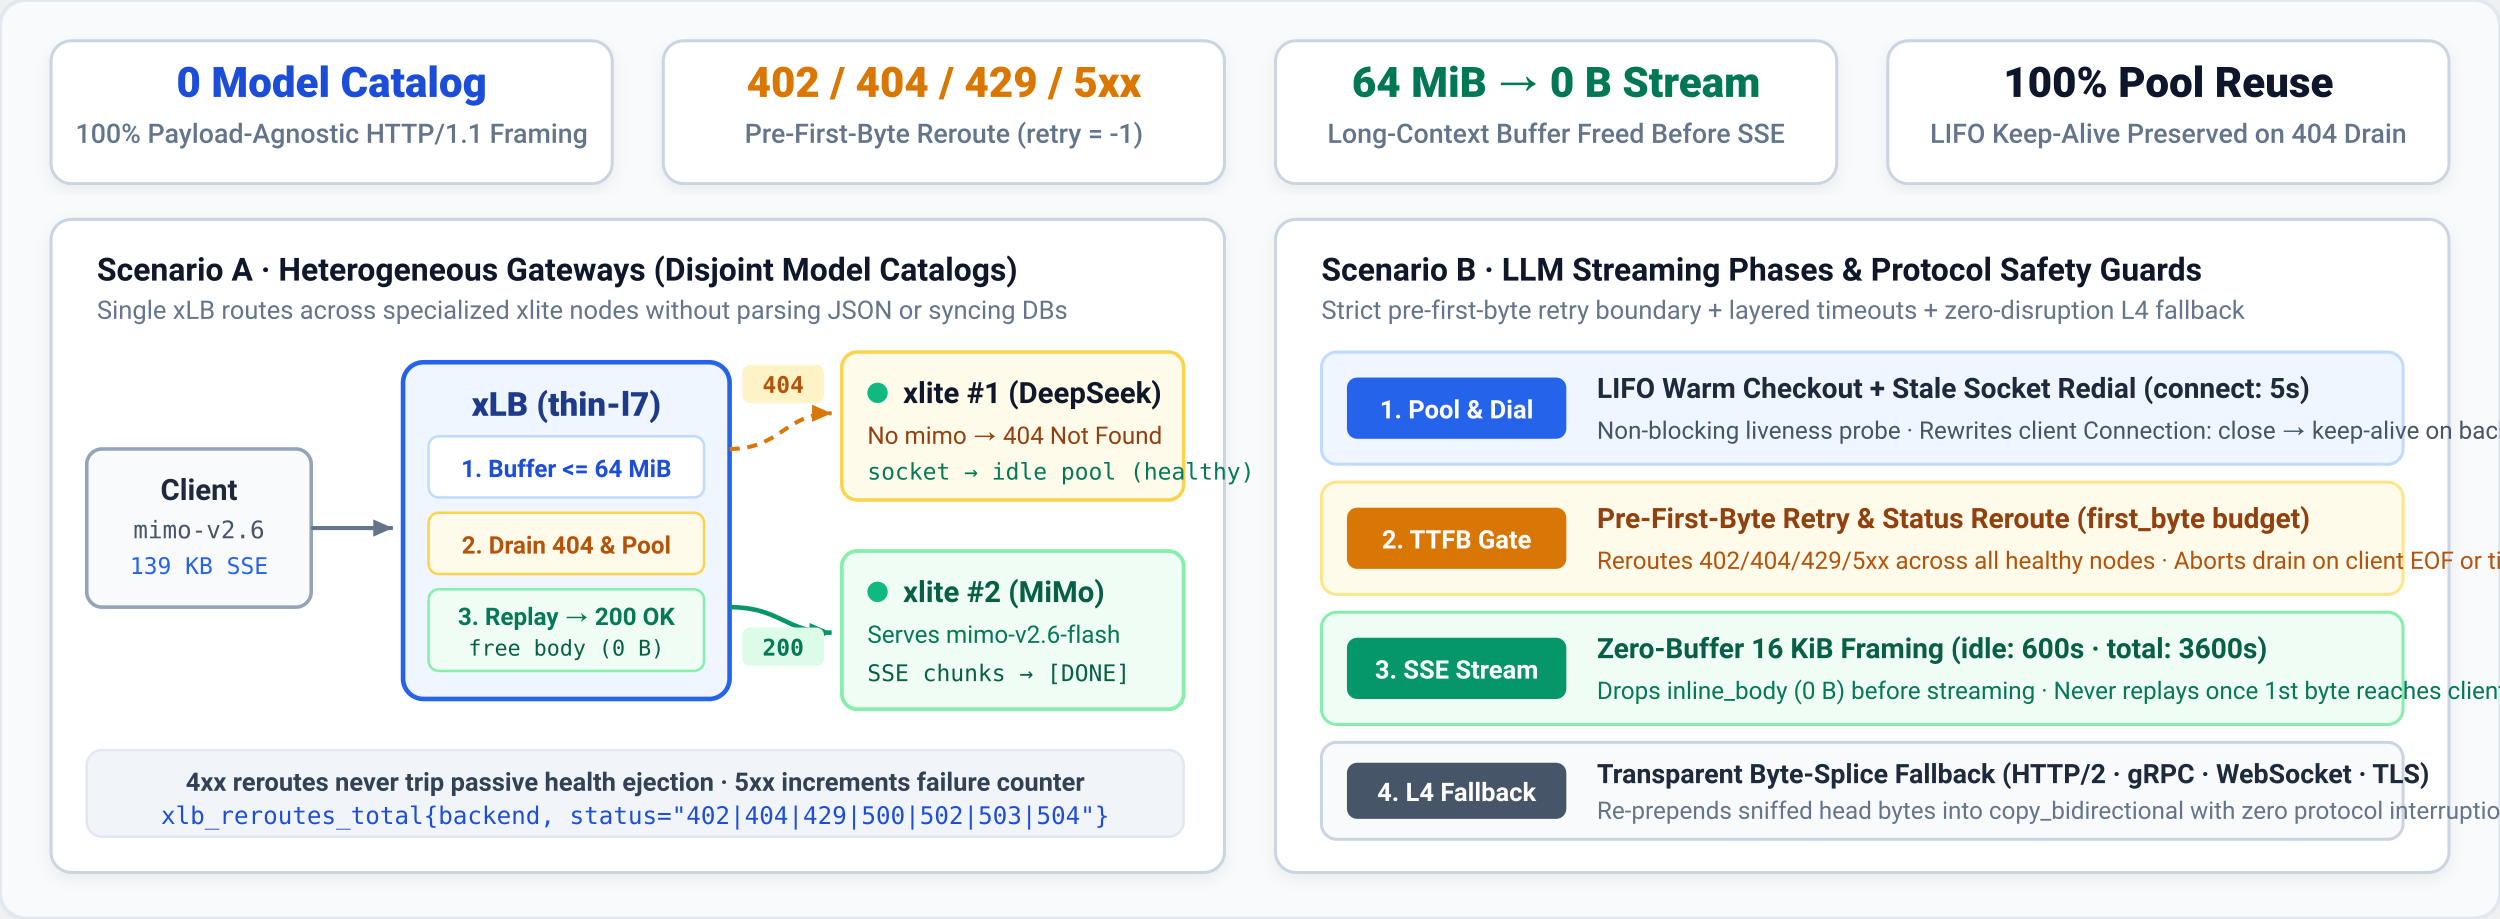
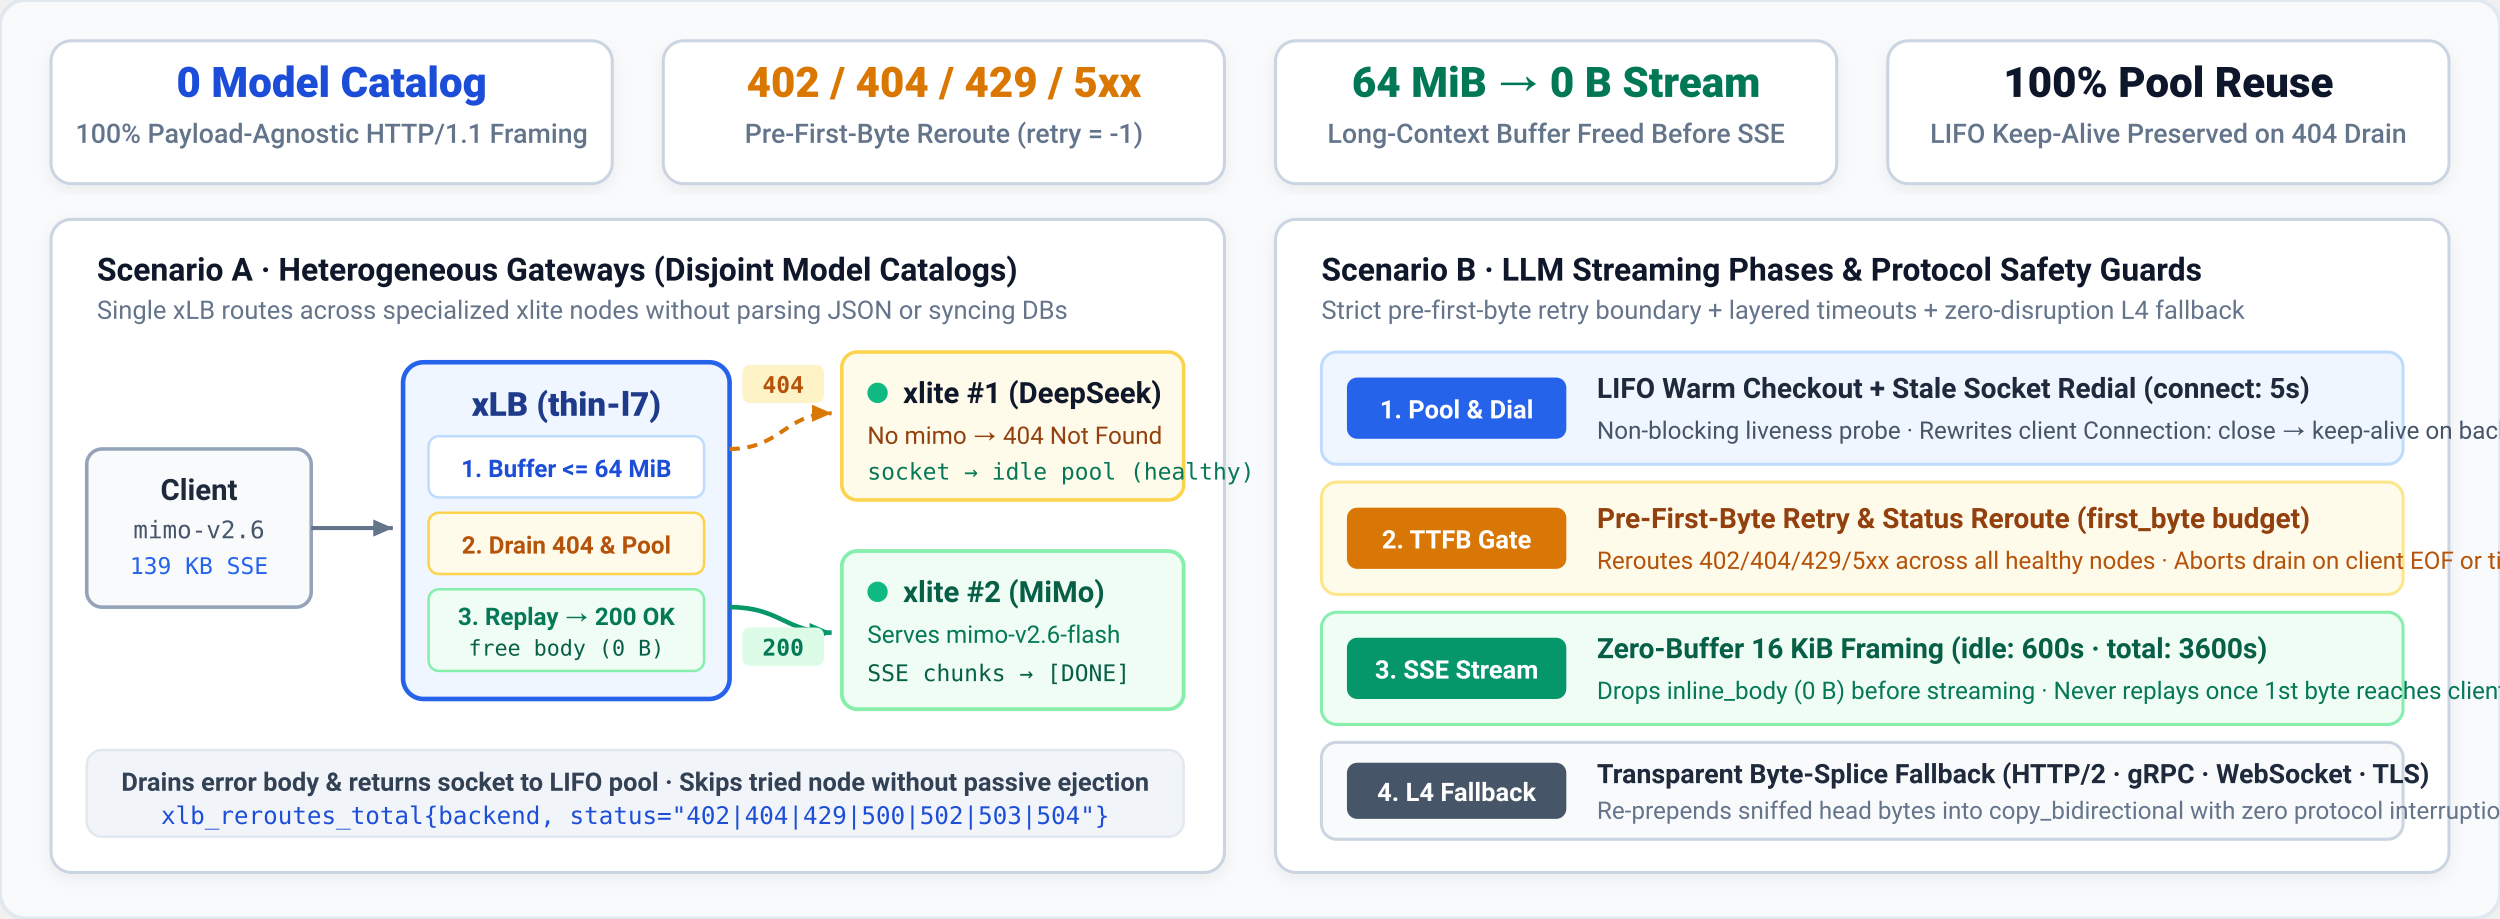
<svg xmlns="http://www.w3.org/2000/svg" viewBox="0 0 980 360" width="100%" height="auto" font-family="-apple-system, BlinkMacSystemFont, 'Segoe UI', Roboto, Helvetica, Arial, sans-serif">
  <defs>
    <marker id="arrow-slate" viewBox="0 0 10 10" refX="8" refY="5" markerWidth="6" markerHeight="6" orient="auto-start-reverse">
      <path d="M 0 1.5 L 8 5 L 0 8.5 z" fill="#64748B" />
    </marker>
    <marker id="arrow-blue" viewBox="0 0 10 10" refX="8" refY="5" markerWidth="6" markerHeight="6" orient="auto-start-reverse">
      <path d="M 0 1.5 L 8 5 L 0 8.5 z" fill="#2563EB" />
    </marker>
    <marker id="arrow-amber" viewBox="0 0 10 10" refX="8" refY="5" markerWidth="6" markerHeight="6" orient="auto-start-reverse">
      <path d="M 0 1.5 L 8 5 L 0 8.5 z" fill="#D97706" />
    </marker>
    <marker id="arrow-emerald" viewBox="0 0 10 10" refX="8" refY="5" markerWidth="6" markerHeight="6" orient="auto-start-reverse">
      <path d="M 0 1.5 L 8 5 L 0 8.5 z" fill="#059669" />
    </marker>
    <filter id="shadow" x="-4%" y="-4%" width="108%" height="112%">
      <feDropShadow dx="0" dy="2" stdDeviation="3" flood-color="#0F172A" flood-opacity="0.06" />
    </filter>
  </defs>
  <rect x="0" y="0" width="980" height="360" rx="10" fill="#F8FAFC" stroke="#E2E8F0" stroke-width="1.5" />
  <g filter="url(#shadow)">
    <rect x="20" y="16" width="220" height="56" rx="8" fill="#FFFFFF" stroke="#CBD5E1" stroke-width="1.2" />
    <text x="130" y="38" text-anchor="middle" font-size="16.5" font-weight="800" fill="#1D4ED8">0 Model Catalog</text>
    <text x="130" y="56" text-anchor="middle" font-size="10.5" font-weight="500" fill="#64748B">100% Payload-Agnostic HTTP/1.1 Framing</text>
    <rect x="260" y="16" width="220" height="56" rx="8" fill="#FFFFFF" stroke="#CBD5E1" stroke-width="1.2" />
    <text x="370" y="38" text-anchor="middle" font-size="16.5" font-weight="800" fill="#D97706">402 / 404 / 429 / 5xx</text>
    <text x="370" y="56" text-anchor="middle" font-size="10.5" font-weight="500" fill="#64748B">Pre-First-Byte Reroute (retry = -1)</text>
    <rect x="500" y="16" width="220" height="56" rx="8" fill="#FFFFFF" stroke="#CBD5E1" stroke-width="1.2" />
    <text x="610" y="38" text-anchor="middle" font-size="16.5" font-weight="800" fill="#047857">64 MiB → 0 B Stream</text>
    <text x="610" y="56" text-anchor="middle" font-size="10.5" font-weight="500" fill="#64748B">Long-Context Buffer Freed Before SSE</text>
    <rect x="740" y="16" width="220" height="56" rx="8" fill="#FFFFFF" stroke="#CBD5E1" stroke-width="1.2" />
    <text x="850" y="38" text-anchor="middle" font-size="16.5" font-weight="800" fill="#0F172A">100% Pool Reuse</text>
    <text x="850" y="56" text-anchor="middle" font-size="10.5" font-weight="500" fill="#64748B">LIFO Keep-Alive Preserved on 404 Drain</text>
  </g>
  <g filter="url(#shadow)">
    <rect x="20" y="86" width="460" height="256" rx="8" fill="#FFFFFF" stroke="#CBD5E1" stroke-width="1.2" />
  </g>
  <text x="38" y="110" font-size="12.5" font-weight="700" fill="#0F172A">Scenario A · Heterogeneous Gateways (Disjoint Model Catalogs)</text>
  <text x="38" y="125" font-size="10" fill="#64748B">Single xLB routes across specialized xlite nodes without parsing JSON or syncing DBs</text>
  <rect x="34" y="176" width="88" height="62" rx="6" fill="#F8FAFC" stroke="#94A3B8" stroke-width="1.4" />
  <text x="78" y="196" text-anchor="middle" font-size="11.5" font-weight="700" fill="#1E293B">Client</text>
  <text x="78" y="211" text-anchor="middle" font-size="9.5" font-family="ui-monospace, SFMono-Regular, Menlo, monospace" fill="#475569">mimo-v2.6</text>
  <text x="78" y="225" text-anchor="middle" font-size="9" font-family="ui-monospace, SFMono-Regular, Menlo, monospace" fill="#2563EB">139 KB SSE</text>
  <path d="M 122 207 L 154 207" fill="none" stroke="#64748B" stroke-width="1.6" marker-end="url(#arrow-slate)" />
  <rect x="158" y="142" width="128" height="132" rx="8" fill="#EFF6FF" stroke="#2563EB" stroke-width="1.8" />
  <text x="222" y="163" text-anchor="middle" font-size="13" font-weight="800" fill="#1E3A8A">xLB (thin-l7)</text>
  <rect x="168" y="171" width="108" height="24" rx="4" fill="#FFFFFF" stroke="#BFDBFE" stroke-width="1" />
  <text x="222" y="187" text-anchor="middle" font-size="9.5" font-weight="600" fill="#1D4ED8">1. Buffer &lt;= 64 MiB</text>
  <rect x="168" y="201" width="108" height="24" rx="4" fill="#FFFBEB" stroke="#FCD34D" stroke-width="1" />
  <text x="222" y="217" text-anchor="middle" font-size="9.5" font-weight="600" fill="#B45309">2. Drain 404 &amp; Pool</text>
  <rect x="168" y="231" width="108" height="32" rx="4" fill="#F0FDF4" stroke="#86EFAC" stroke-width="1" />
  <text x="222" y="245" text-anchor="middle" font-size="9.5" font-weight="600" fill="#047857">3. Replay → 200 OK</text>
  <text x="222" y="257" text-anchor="middle" font-size="8.5" font-family="ui-monospace, SFMono-Regular, Menlo, monospace" fill="#065F46">free body (0 B)</text>
  <path d="M 286 176 C 306 176, 308 162, 326 162" fill="none" stroke="#D97706" stroke-width="1.6" stroke-dasharray="4 3" marker-end="url(#arrow-amber)" />
  <rect x="291" y="143" width="32" height="15" rx="3" fill="#FEF3C7" />
  <text x="307" y="154" text-anchor="middle" font-size="9" font-weight="700" font-family="ui-monospace, SFMono-Regular, Menlo, monospace" fill="#B45309">404</text>
  <rect x="330" y="138" width="134" height="58" rx="6" fill="#FFFBEB" stroke="#FCD34D" stroke-width="1.4" />
  <circle cx="344" cy="154" r="4" fill="#10B981" />
  <text x="354" y="158" font-size="11.5" font-weight="700" fill="#0F172A">xlite #1 (DeepSeek)</text>
  <text x="340" y="174" font-size="9.5" fill="#92400E">No mimo → 404 Not Found</text>
  <text x="340" y="188" font-size="9" font-family="ui-monospace, SFMono-Regular, Menlo, monospace" fill="#047857">socket → idle pool (healthy)</text>
  <path d="M 286 238 C 306 238, 308 248, 326 248" fill="none" stroke="#059669" stroke-width="1.8" marker-end="url(#arrow-emerald)" />
  <rect x="291" y="246" width="32" height="15" rx="3" fill="#DCFCE7" />
  <text x="307" y="257" text-anchor="middle" font-size="9" font-weight="700" font-family="ui-monospace, SFMono-Regular, Menlo, monospace" fill="#047857">200</text>
  <rect x="330" y="216" width="134" height="62" rx="6" fill="#F0FDF4" stroke="#86EFAC" stroke-width="1.5" />
  <circle cx="344" cy="232" r="4" fill="#10B981" />
  <text x="354" y="236" font-size="11.5" font-weight="700" fill="#065F46">xlite #2 (MiMo)</text>
  <text x="340" y="252" font-size="9.5" fill="#047857">Serves mimo-v2.6-flash</text>
  <text x="340" y="267" font-size="9" font-family="ui-monospace, SFMono-Regular, Menlo, monospace" fill="#065F46">SSE chunks → [DONE]</text>
  <rect x="34" y="294" width="430" height="34" rx="6" fill="#F1F5F9" stroke="#E2E8F0" stroke-width="1" />
-   <text x="249" y="310" text-anchor="middle" font-size="10" font-weight="600" fill="#334155">4xx reroutes never trip passive health ejection · 5xx increments failure counter</text>
+   <text x="249" y="310" text-anchor="middle" font-size="10" font-weight="600" fill="#334155">Drains error body &amp; returns socket to LIFO pool · Skips tried node without passive ejection</text>
  <text x="249" y="323" text-anchor="middle" font-size="9.5" font-family="ui-monospace, SFMono-Regular, Menlo, monospace" fill="#1D4ED8">xlb_reroutes_total{backend, status="402|404|429|500|502|503|504"}</text>
  <g filter="url(#shadow)">
    <rect x="500" y="86" width="460" height="256" rx="8" fill="#FFFFFF" stroke="#CBD5E1" stroke-width="1.2" />
  </g>
  <text x="518" y="110" font-size="12.5" font-weight="700" fill="#0F172A">Scenario B · LLM Streaming Phases &amp; Protocol Safety Guards</text>
  <text x="518" y="125" font-size="10" fill="#64748B">Strict pre-first-byte retry boundary + layered timeouts + zero-disruption L4 fallback</text>
  <rect x="518" y="138" width="424" height="44" rx="6" fill="#EFF6FF" stroke="#BFDBFE" stroke-width="1.2" />
  <rect x="528" y="148" width="86" height="24" rx="4" fill="#2563EB" />
  <text x="571" y="164" text-anchor="middle" font-size="10" font-weight="700" fill="#FFFFFF">1. Pool &amp; Dial</text>
  <text x="626" y="156" font-size="11" font-weight="700" fill="#1E293B">LIFO Warm Checkout + Stale Socket Redial (connect: 5s)</text>
  <text x="626" y="172" font-size="9.5" fill="#475569">Non-blocking liveness probe · Rewrites client Connection: close → keep-alive on backend leg</text>
  <rect x="518" y="189" width="424" height="44" rx="6" fill="#FFFBEB" stroke="#FDE68A" stroke-width="1.2" />
  <rect x="528" y="199" width="86" height="24" rx="4" fill="#D97706" />
  <text x="571" y="215" text-anchor="middle" font-size="10" font-weight="700" fill="#FFFFFF">2. TTFB Gate</text>
  <text x="626" y="207" font-size="11" font-weight="700" fill="#92400E">Pre-First-Byte Retry &amp; Status Reroute (first_byte budget)</text>
  <text x="626" y="223" font-size="9.5" fill="#B45309">Reroutes 402/404/429/5xx across all healthy nodes · Aborts drain on client EOF or timeout</text>
  <rect x="518" y="240" width="424" height="44" rx="6" fill="#F0FDF4" stroke="#86EFAC" stroke-width="1.2" />
  <rect x="528" y="250" width="86" height="24" rx="4" fill="#059669" />
  <text x="571" y="266" text-anchor="middle" font-size="10" font-weight="700" fill="#FFFFFF">3. SSE Stream</text>
  <text x="626" y="258" font-size="11" font-weight="700" fill="#065F46">Zero-Buffer 16 KiB Framing (idle: 600s · total: 3600s)</text>
  <text x="626" y="274" font-size="9.5" fill="#047857">Drops inline_body (0 B) before streaming · Never replays once 1st byte reaches client</text>
  <rect x="518" y="291" width="424" height="38" rx="6" fill="#F8FAFC" stroke="#CBD5E1" stroke-width="1.2" />
  <rect x="528" y="299" width="86" height="22" rx="4" fill="#475569" />
  <text x="571" y="314" text-anchor="middle" font-size="10" font-weight="700" fill="#FFFFFF">4. L4 Fallback</text>
  <text x="626" y="307" font-size="10.5" font-weight="700" fill="#1E293B">Transparent Byte-Splice Fallback (HTTP/2 · gRPC · WebSocket · TLS)</text>
  <text x="626" y="321" font-size="9.5" fill="#64748B">Re-prepends sniffed head bytes into copy_bidirectional with zero protocol interruption</text>
</svg>
